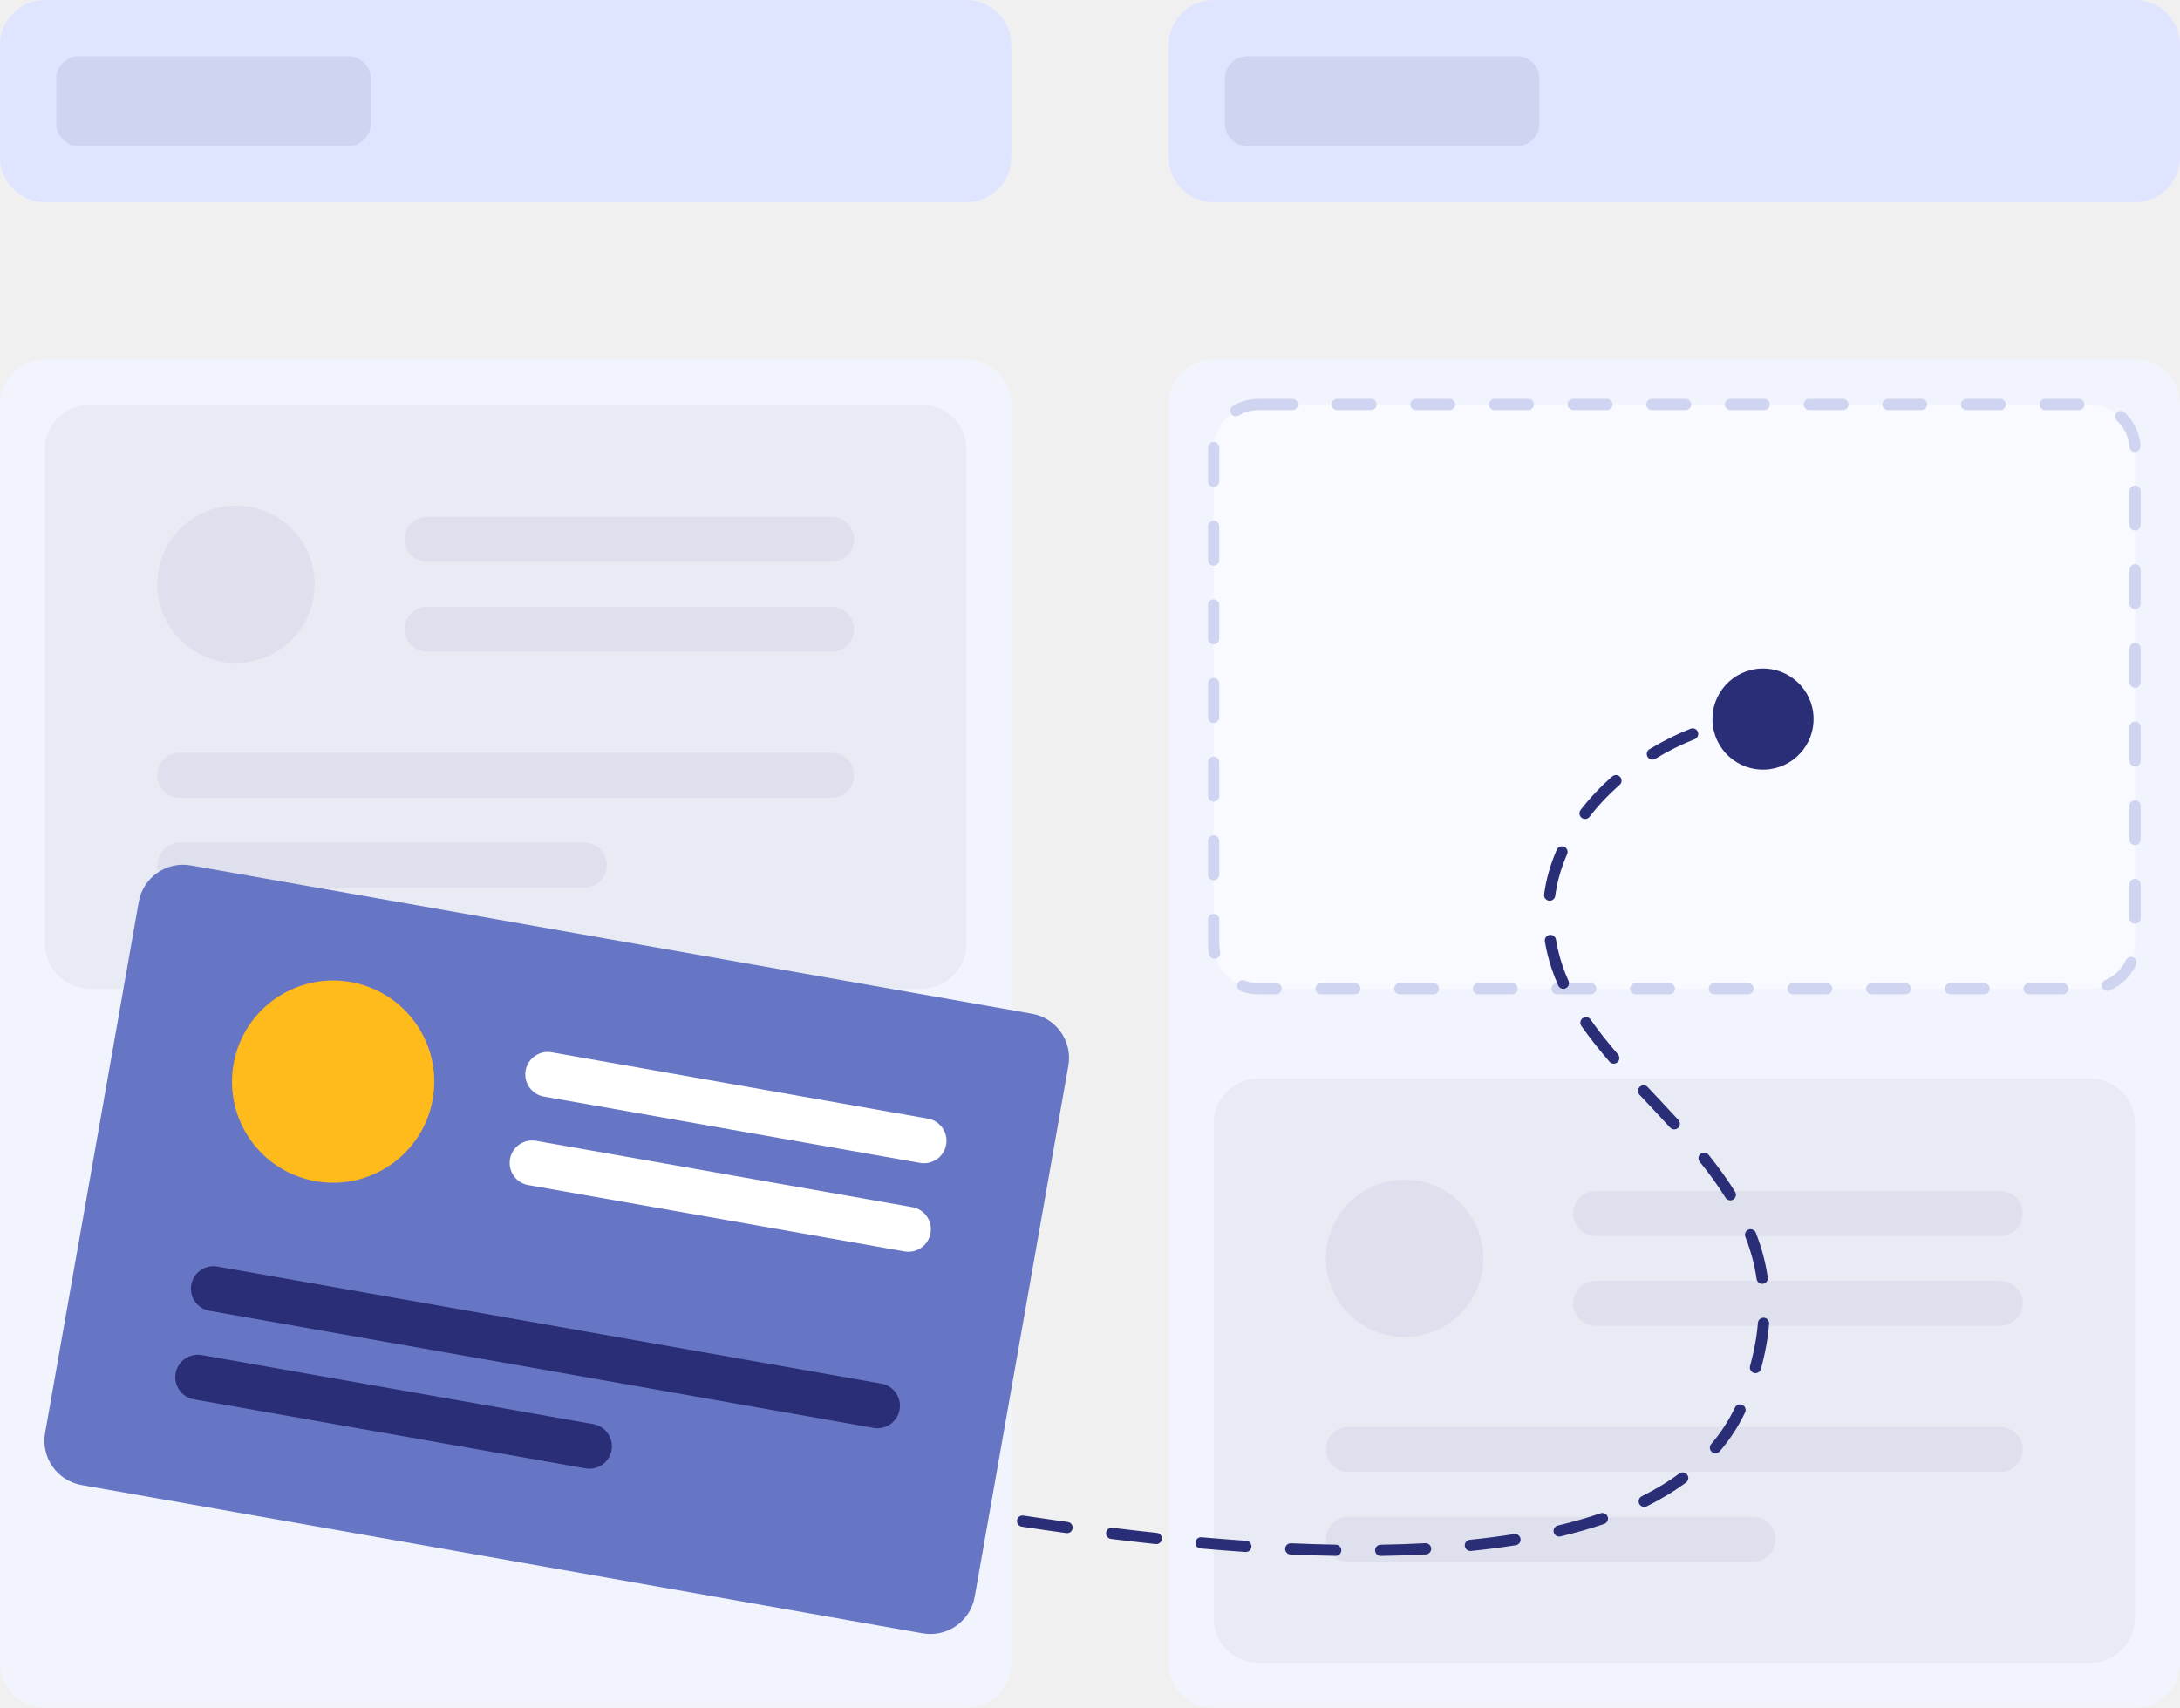
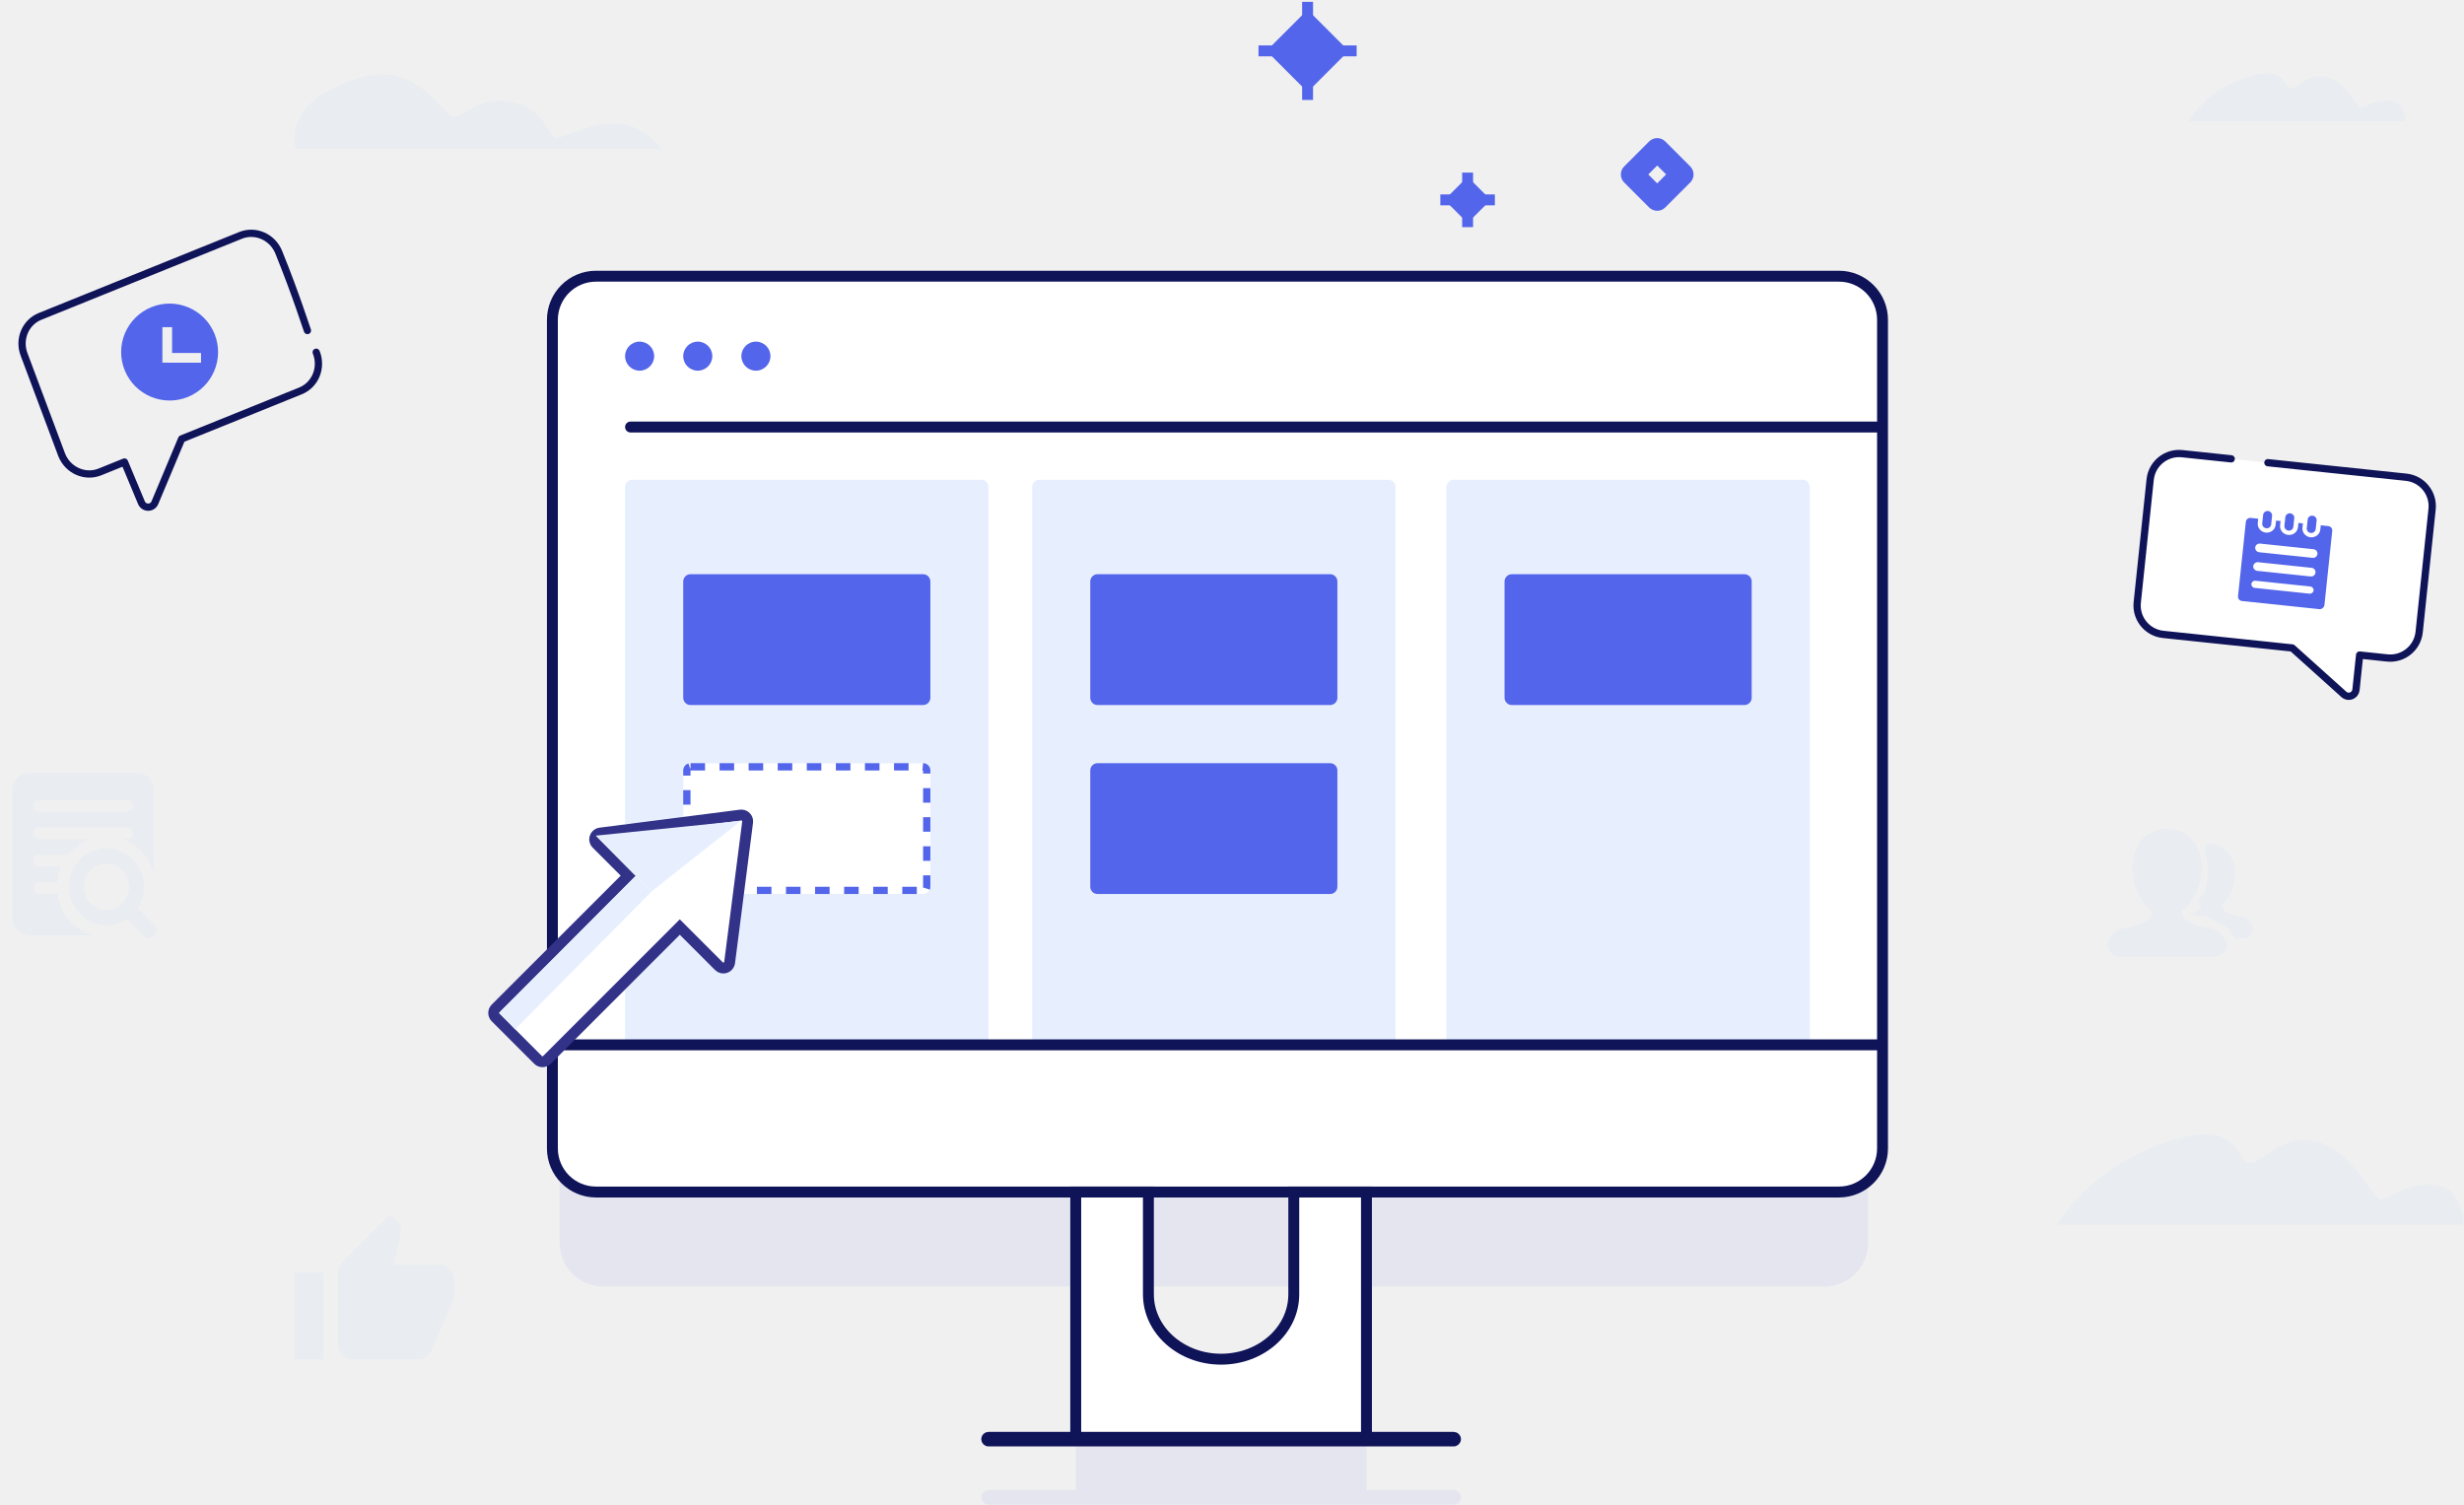
- <svg xmlns="http://www.w3.org/2000/svg" width="194px" height="152px" viewBox="0 0 194 152" version="1.1">
-   <defs />
-   <g id="空界面" stroke="none" stroke-width="1" fill="none" fill-rule="evenodd">
-     <g id="Artboard-2" transform="translate(-3, -24)">
-       <g id="active-sprint" transform="translate(3, 24)">
-         <rect id="Rectangle-7" fill="#E0E5FF" x="0" y="0" width="90" height="18" rx="4" />
-         <rect id="Rectangle-4" fill="#CFD5F1" x="5" y="5" width="28" height="8" rx="2" />
-         <rect id="Rectangle-7-Copy-2" fill="#F2F4FD" x="0" y="32" width="90" height="120" rx="4" />
-         <g id="Group-2" transform="translate(4, 36)">
-           <rect id="Rectangle-7-Copy-2" fill="#E8EAF4" x="0" y="0" width="82" height="52" rx="4" />
-           <circle id="Oval-3" fill="#DEE0ED" cx="17" cy="16" r="7" />
-           <rect id="Rectangle-3" fill="#DEE0ED" x="32" y="10" width="40" height="4" rx="2" />
-           <rect id="Rectangle-3-Copy-2" fill="#DEE0ED" x="10" y="31" width="62" height="4" rx="2" />
-           <rect id="Rectangle-3-Copy" fill="#DEE0ED" x="32" y="18" width="40" height="4" rx="2" />
-           <rect id="Rectangle-3-Copy-3" fill="#DEE0ED" x="10" y="39" width="40" height="4" rx="2" />
+ <svg xmlns="http://www.w3.org/2000/svg" xmlns:xlink="http://www.w3.org/1999/xlink" width="339px" height="207px" viewBox="0 0 339 207" version="1.1">
+   <defs>
+     <rect id="path-1" x="18" y="67" width="34" height="18" rx="1" />
+     <mask id="mask-2" maskContentUnits="userSpaceOnUse" maskUnits="objectBoundingBox" x="0" y="0" width="34" height="18" fill="white">
+       <use xlink:href="#path-1" />
+     </mask>
+   </defs>
+   <g id="页面-1" stroke="none" stroke-width="1" fill="none" fill-rule="evenodd">
+     <g id="新主题缺省图" transform="translate(-926, -87)">
+       <g id="迭代计划" transform="translate(927, 88)">
+         <g id="编组-21" transform="translate(172.8983, 0)">
+           <line x1="0" y1="6" x2="12" y2="6" id="直线-8" stroke="#5365EA" stroke-width="1.5" stroke-linecap="square" />
+           <line x1="0" y1="6" x2="12" y2="6" id="直线-8" stroke="#5365EA" stroke-width="1.5" stroke-linecap="square" transform="translate(6, 6) rotate(90) translate(-6, -6) " />
+           <rect id="矩形" fill="#5365EA" transform="translate(6, 6) rotate(45) translate(-6, -6) " x="2" y="2" width="8" height="8" />
        </g>
-         <rect id="Rectangle-7-Copy" fill="#E0E5FF" x="104" y="0" width="90" height="18" rx="4" />
-         <rect id="Rectangle-4-Copy" fill="#CFD5F1" x="109" y="5" width="28" height="8" rx="2" />
-         <rect id="Rectangle-7-Copy-3" fill="#F2F4FD" x="104" y="32" width="90" height="120" rx="4" />
-         <path d="M112,36 L186,36 C188.209,36 190,37.791 190,40 L190,84 C190,86.209 188.209,88 186,88 L112,88 C109.791,88 108,86.209 108,84 L108,40 C108,37.791 109.791,36 112,36 Z" id="Rectangle-7-Copy-2" stroke="#CFD5F1" fill="#F9FAFF" stroke-linecap="round" stroke-linejoin="round" stroke-dasharray="3,4" />
-         <g id="Group-2-Copy" transform="translate(108, 96)">
-           <rect id="Rectangle-7-Copy-2" fill="#E8EAF4" x="0" y="0" width="82" height="52" rx="4" />
-           <circle id="Oval-3" fill="#DEE0ED" cx="17" cy="16" r="7" />
-           <rect id="Rectangle-3" fill="#DEE0ED" x="32" y="10" width="40" height="4" rx="2" />
-           <rect id="Rectangle-3-Copy-2" fill="#DEE0ED" x="10" y="31" width="62" height="4" rx="2" />
-           <rect id="Rectangle-3-Copy" fill="#DEE0ED" x="32" y="18" width="40" height="4" rx="2" />
-           <rect id="Rectangle-3-Copy-3" fill="#DEE0ED" x="10" y="39" width="40" height="4" rx="2" />
+         <g id="编组-21" transform="translate(197.9163, 23.5)" stroke="#5365EA">
+           <line x1="0" y1="3" x2="6" y2="3" id="直线-8" stroke-width="1.5" stroke-linecap="square" />
+           <polygon id="矩形" fill="#5365EA" transform="translate(3, 3) rotate(45) translate(-3, -3) " points="1.25 1.25 4.75 1.25 4.75 4.75 1.25 4.75" />
+           <line x1="1.00280713e-15" y1="3" x2="6" y2="3" id="直线-8" stroke-width="1.5" stroke-linecap="square" transform="translate(3, 3) rotate(90) translate(-3, -3) " />
        </g>
-         <path id="Path-2" d="M161.349,63.374 C161.694,65.835 159.979,68.111 157.518,68.456 C155.057,68.802 152.782,67.087 152.436,64.626 C152.09,62.165 153.805,59.889 156.267,59.544 C158.728,59.198 161.003,60.913 161.349,63.374 Z M90.925,135.878 C90.652,135.837 90.464,135.582 90.506,135.309 C90.547,135.036 90.802,134.848 91.075,134.89 C92.413,135.092 93.73,135.282 95.027,135.461 C95.3,135.499 95.491,135.751 95.454,136.025 C95.416,136.298 95.164,136.489 94.89,136.452 C93.589,136.272 92.267,136.081 90.925,135.878 Z M98.865,136.971 C98.591,136.937 98.396,136.688 98.43,136.414 C98.463,136.14 98.713,135.945 98.987,135.978 C100.332,136.144 101.653,136.296 102.95,136.435 C103.225,136.464 103.424,136.71 103.394,136.985 C103.365,137.26 103.119,137.458 102.844,137.429 C101.541,137.29 100.215,137.137 98.865,136.971 Z M106.836,137.819 C106.56,137.795 106.357,137.552 106.382,137.277 C106.406,137.002 106.649,136.799 106.924,136.823 C108.277,136.943 109.603,137.047 110.901,137.135 C111.176,137.154 111.384,137.392 111.366,137.668 C111.347,137.943 111.109,138.151 110.833,138.133 C109.528,138.044 108.196,137.94 106.836,137.819 Z M114.844,138.358 C114.568,138.346 114.355,138.112 114.367,137.837 C114.379,137.561 114.612,137.347 114.888,137.359 C116.25,137.419 117.577,137.46 118.871,137.482 C119.148,137.486 119.368,137.714 119.363,137.99 C119.358,138.266 119.131,138.486 118.855,138.481 C117.551,138.46 116.215,138.419 114.844,138.358 Z M122.876,138.486 C122.6,138.49 122.372,138.27 122.368,137.994 C122.364,137.718 122.584,137.49 122.86,137.486 C124.228,137.465 125.554,137.42 126.837,137.351 C127.113,137.336 127.349,137.548 127.364,137.823 C127.378,138.099 127.167,138.335 126.891,138.35 C125.595,138.419 124.256,138.465 122.876,138.486 Z M130.902,138.043 C130.627,138.071 130.382,137.87 130.354,137.596 C130.327,137.321 130.527,137.076 130.802,137.048 C132.17,136.91 133.483,136.741 134.74,136.54 C135.013,136.496 135.269,136.682 135.313,136.955 C135.357,137.228 135.171,137.484 134.898,137.528 C133.621,137.731 132.289,137.903 130.902,138.043 Z M138.868,136.748 C138.599,136.811 138.33,136.645 138.266,136.377 C138.203,136.108 138.369,135.838 138.637,135.775 C139.982,135.456 141.248,135.094 142.436,134.687 C142.697,134.598 142.982,134.737 143.071,134.999 C143.16,135.26 143.021,135.544 142.76,135.634 C141.541,136.051 140.243,136.422 138.868,136.748 Z M146.546,134.068 C146.299,134.191 145.999,134.09 145.876,133.843 C145.753,133.596 145.854,133.296 146.101,133.173 C147.333,132.561 148.448,131.886 149.447,131.146 C149.669,130.982 149.982,131.028 150.146,131.25 C150.311,131.472 150.264,131.785 150.042,131.95 C148.994,132.725 147.829,133.431 146.546,134.068 Z M153.043,129.173 C152.863,129.383 152.548,129.408 152.338,129.228 C152.128,129.049 152.103,128.733 152.282,128.523 C153.134,127.526 153.838,126.446 154.395,125.281 C154.514,125.032 154.813,124.927 155.062,125.046 C155.311,125.165 155.417,125.463 155.297,125.712 C154.703,126.956 153.951,128.11 153.043,129.173 Z M156.702,121.85 C156.629,122.116 156.353,122.272 156.087,122.199 C155.821,122.125 155.665,121.85 155.739,121.584 C156.105,120.259 156.336,118.98 156.439,117.74 C156.462,117.464 156.703,117.26 156.978,117.283 C157.253,117.305 157.458,117.547 157.435,117.822 C157.328,119.125 157.085,120.466 156.702,121.85 Z M157.314,113.694 C157.354,113.968 157.165,114.222 156.892,114.262 C156.618,114.302 156.364,114.112 156.324,113.839 C156.137,112.558 155.801,111.312 155.321,110.084 C155.22,109.827 155.347,109.537 155.604,109.436 C155.861,109.336 156.151,109.463 156.252,109.72 C156.759,111.017 157.115,112.337 157.314,113.694 Z M154.404,106.072 C154.549,106.307 154.477,106.615 154.243,106.761 C154.008,106.907 153.7,106.834 153.554,106.6 C152.903,105.551 152.145,104.498 151.26,103.397 C151.087,103.181 151.122,102.867 151.337,102.694 C151.552,102.521 151.867,102.555 152.04,102.77 C152.949,103.901 153.73,104.987 154.404,106.072 Z M149.365,99.681 C149.551,99.885 149.537,100.201 149.334,100.387 C149.13,100.574 148.814,100.56 148.627,100.356 C148.17,99.857 147.707,99.36 147.046,98.656 C147.124,98.739 146.161,97.715 145.901,97.437 C145.712,97.236 145.722,96.92 145.924,96.731 C146.125,96.542 146.442,96.552 146.631,96.754 C146.89,97.031 147.852,98.053 147.774,97.971 C148.439,98.678 148.904,99.178 149.365,99.681 Z M143.988,93.843 C144.168,94.052 144.145,94.368 143.936,94.549 C143.727,94.729 143.412,94.706 143.231,94.497 C142.257,93.369 141.438,92.332 140.727,91.311 C140.57,91.084 140.626,90.773 140.852,90.615 C141.079,90.457 141.391,90.513 141.548,90.74 C142.237,91.73 143.035,92.74 143.988,93.843 Z M139.58,87.307 C139.692,87.56 139.579,87.855 139.326,87.967 C139.074,88.08 138.778,87.966 138.666,87.714 C138.443,87.211 138.247,86.707 138.079,86.201 C137.811,85.394 137.611,84.589 137.48,83.788 C137.435,83.515 137.62,83.258 137.892,83.213 C138.165,83.169 138.422,83.353 138.467,83.626 C138.59,84.374 138.776,85.128 139.028,85.885 C139.186,86.361 139.37,86.834 139.58,87.307 Z M138.402,79.735 C138.366,80.009 138.114,80.201 137.841,80.165 C137.567,80.128 137.375,79.877 137.411,79.603 C137.593,78.239 137.976,76.907 138.544,75.62 C138.656,75.368 138.951,75.253 139.204,75.365 C139.456,75.477 139.571,75.772 139.459,76.024 C138.928,77.226 138.572,78.467 138.402,79.735 Z M141.455,72.695 C141.287,72.914 140.973,72.955 140.754,72.786 C140.535,72.618 140.494,72.304 140.662,72.085 C141.478,71.024 142.423,70.025 143.475,69.105 C143.683,68.923 143.999,68.944 144.181,69.152 C144.363,69.359 144.342,69.675 144.134,69.857 C143.13,70.736 142.23,71.687 141.455,72.695 Z M147.309,67.535 C147.073,67.678 146.766,67.603 146.622,67.367 C146.478,67.131 146.553,66.824 146.789,66.68 C147.968,65.963 149.2,65.35 150.445,64.858 C150.702,64.756 150.993,64.882 151.094,65.139 C151.196,65.396 151.07,65.686 150.813,65.788 C149.621,66.259 148.439,66.847 147.309,67.535 Z" fill="#2A2E76" fill-rule="nonzero" />
-         <g id="Group-5" transform="translate(49.5, 111.5) rotate(10) translate(-49.5, -111.5) translate(7, 83)">
-           <rect id="Rectangle-7-Copy-4" fill="#6776C4" x="0.49" y="0.196" width="84" height="56" rx="4" />
-           <circle id="Oval" fill="#FFBA1C" cx="20.303" cy="16.947" r="9" />
-           <rect id="Rectangle" fill="#FFFFFF" x="37" y="11" width="38" height="4" rx="2" />
-           <rect id="Rectangle-Copy-2" fill="#2A2E76" x="11.006" y="34.947" width="64.011" height="4" rx="2" />
-           <rect id="Rectangle-Copy" fill="#FFFFFF" x="37" y="19" width="38" height="4" rx="2" />
-           <rect id="Rectangle-Copy-3" fill="#2A2E76" x="11.006" y="42.947" width="39.392" height="4" rx="2" />
+         <path d="M227,28 C226.6,28 226.201,27.847 225.895,27.542 L222.458,24.105 C221.847,23.495 221.847,22.505 222.458,21.895 L225.895,18.458 C226.506,17.847 227.495,17.847 228.105,18.458 L231.542,21.895 C232.153,22.505 232.153,23.495 231.542,24.105 L228.105,27.542 C227.8,27.847 227.4,28 227,28 Z M225.772,23 L227,24.228 L228.228,23 L227,21.772 L225.772,23 Z" id="形状" fill="#5365EA" fill-rule="nonzero" />
+         <g id="编组-23" transform="translate(24.18217, 50.84724) rotate(-22) translate(-24.18217, -50.84724) translate(4.682172, 35.34724)">
+           <path d="M37.756,19.224 C37.756,21.501 35.965,23.346 33.756,23.346 L16.125,23.346 L9.418,30.107 C9.264,30.262 9.064,30.362 8.85,30.392 L8.72,30.403 C8.207,30.408 7.78,30.027 7.717,29.531 L7.709,29.414 L7.638,23.346 L4,23.346 C1.791,23.346 0,21.501 0,19.224 L0.375,4.542 C0.375,2.265 2.165,0.419 4.375,0.419 L34.131,0.419 C36.34,0.419 38.131,2.265 38.131,4.542 C38.131,11.035 37.756,15.473 37.756,16.002" id="路径" stroke="#0F1358" stroke-linecap="round" stroke-linejoin="round" />
+           <g id="info_black_24dp" transform="translate(11.06527, 3.646377)">
+             <polygon id="路径" points="0 0 16 0 16 16 0 16" />
+             <path d="M8,1.333 C4.32,1.333 1.333,4.32 1.333,8 C1.333,11.68 4.32,14.667 8,14.667 C11.68,14.667 14.667,11.68 14.667,8 C14.667,4.32 11.68,1.333 8,1.333 Z M8.363,4.454 L9.599,4.953 L7.77,9.481 L6.533,8.981 L8.363,4.454 Z M11.958,9.739 L11.459,10.976 L7.766,9.484 L8.266,8.247 L11.958,9.739 Z" id="形状" fill="#5365EA" fill-rule="nonzero" />
+           </g>
        </g>
+         <path d="M282,167.5 L338,167.5 C337.667,163.833 336.167,162 333.5,162 C329.5,162 327.5,164 326.5,164 C325.5,164 322.5,157 317.5,156 C312.5,155 310.5,159 308.5,159 C306.5,159 307.578,152.767 297.5,156 C290.781,158.155 285.615,161.988 282,167.5 Z" id="直线-9" fill-opacity="0.32" fill="#D9E6F2" />
+         <g id="审核-(2)" transform="translate(0.677874, 105.2707)" fill="#D9E6F2" fill-rule="nonzero" opacity="0.32">
+           <path d="M19.673,21.104 L17.285,18.654 C17.847,17.784 18.146,16.769 18.145,15.732 C18.145,12.802 15.831,10.427 12.976,10.427 C10.122,10.427 7.808,12.802 7.808,15.732 C7.808,18.662 10.122,21.037 12.976,21.037 C13.993,21.037 14.985,20.73 15.824,20.156 L18.21,22.606 C18.352,22.752 18.547,22.834 18.75,22.834 C18.954,22.834 19.148,22.752 19.29,22.606 L19.672,22.213 C19.969,21.904 19.969,21.414 19.672,21.105 L19.673,21.104 Z M15.768,17.096 C15.467,17.749 14.951,18.278 14.306,18.596 C13.894,18.803 13.439,18.912 12.977,18.915 C11.264,18.915 9.876,17.489 9.876,15.732 C9.876,13.973 11.264,12.548 12.977,12.548 C14.69,12.548 16.078,13.973 16.078,15.732 C16.078,16.222 15.961,16.681 15.768,17.096 L15.768,17.096 Z M6.235,16.725 L3.706,16.725 C3.273,16.725 2.919,16.361 2.919,15.917 C2.919,15.472 3.273,15.108 3.707,15.108 L6.191,15.108 C6.255,14.365 6.435,13.638 6.726,12.952 L3.707,12.952 C3.273,12.952 2.919,12.588 2.919,12.144 C2.919,11.699 3.273,11.335 3.707,11.335 L7.687,11.335 C8.458,10.359 9.482,9.613 10.648,9.179 L3.707,9.179 C3.273,9.179 2.919,8.815 2.919,8.371 C2.919,7.926 3.273,7.562 3.707,7.562 L15.83,7.562 C16.264,7.562 16.618,7.926 16.618,8.371 C16.618,8.815 16.264,9.179 15.83,9.179 L15.237,9.179 C17.36,9.963 18.992,11.804 19.53,14.084 L19.53,2.466 C19.53,1.119 18.456,0.016 17.143,0.016 L2.394,0.016 C1.082,0.016 0.007,1.119 0.007,2.466 L0.007,19.959 C0.007,21.307 1.081,22.409 2.394,22.409 L11.044,22.409 C8.526,21.657 6.615,19.445 6.234,16.725 L6.235,16.725 Z M3.706,3.79 L15.83,3.79 C16.263,3.79 16.617,4.153 16.617,4.598 C16.617,5.043 16.263,5.407 15.83,5.407 L3.707,5.407 C3.273,5.407 2.919,5.043 2.919,4.598 C2.919,4.153 3.273,3.79 3.707,3.79 L3.706,3.79 Z" id="形状" />
+         </g>
+         <g id="主体" transform="translate(75, 37)">
+           <rect id="形状结合" fill="#5365EA" opacity="0.08" x="72" y="159" width="40" height="8" />
+           <g id="内容" transform="translate(80, 61)">
+             <path d="M6,0 L88,0 C91.314,-6.08718376e-16 94,2.686 94,6 L94,18 L94,18 L0,18 L0,6 C-1.29399067e-15,2.686 2.686,-2.79460044e-16 6,0 Z" id="矩形" fill="#E7EFFF" />
+             <path d="M0,38.757 L0,5.681 C0,2.544 2.686,0 6,0 L88,0 C91.314,0 94,2.544 94,5.681 L94,39" id="路径备份" stroke="#0F1358" stroke-width="1.5" />
+           </g>
+           <path d="M10,99.931 L10,99.931 L10,91 C10,87.686 12.686,85 16,85 L58,85 C61.314,85 64,87.686 64,91 L64,100.188 L64,100.188" id="路径" stroke="#0F1358" stroke-width="1.5" />
+           <g id="电脑">
+             <path d="M6,0 L177,0 C180.314,-6.08718376e-16 183,2.686 183,6 L183,52 L183,52 L0,52 L0,6 C-4.05812251e-16,2.686 2.686,6.08718376e-16 6,0 Z" id="矩形" fill="#E7EFFF" />
+             <path d="M7,119 L175,119 C178.314,119 181,121.686 181,125 L181,139 L181,139 L1,139 L1,125 C1,121.686 3.686,119 7,119 Z" id="矩形备份" fill="#5365EA" opacity="0.08" transform="translate(91, 129) scale(1, -1) translate(-91, -129) " />
+             <path d="M6,99 L177,99 C180.314,99 183,101.686 183,105 L183,122 L183,122 L0,122 L0,105 C-4.05812251e-16,101.686 2.686,99 6,99 Z" id="矩形备份" fill="#E7EFFF" transform="translate(91.5, 110.5) scale(1, -1) translate(-91.5, -110.5) " />
+             <rect id="矩形" stroke="#0F1358" stroke-width="1.5" fill="#FFFFFF" x="0" y="0" width="183" height="126" rx="6" />
+             <path d="M82,140.081 C82,145.007 86.477,149 92,149 C97.523,149 102,145.007 102,140.081 L102,140.081 L102,126 L112,126 L112,160 L72,160 L72,126 L82,126 Z" id="形状结合" stroke="#0F1358" stroke-width="1.5" fill="#FFFFFF" />
+             <rect id="矩形备份-3" stroke="#0F1358" fill="#0F1358" x="59.5" y="159.5" width="65" height="1" rx="0.5" />
+           </g>
+           <g id="电脑阴影" transform="translate(59, 167)" fill="#5365EA" opacity="0.08">
+             <rect id="矩形备份-3" x="0" y="0" width="66" height="2" rx="1" />
+           </g>
+           <rect id="矩形" fill="#0F1358" x="10" y="20" width="173" height="1.5" rx="0.75" />
+           <rect id="矩形" fill="#E7EFFF" x="10" y="28" width="50" height="78" rx="1" />
+           <rect id="矩形" fill="#5365EA" x="18" y="41" width="34" height="18" rx="1" />
+           <use id="矩形备份-10" stroke="#5365EA" mask="url(#mask-2)" stroke-width="2" fill="#FFFFFF" stroke-dasharray="2" xlink:href="#path-1" />
+           <rect id="矩形备份-8" fill="#E7EFFF" x="66" y="28" width="50" height="78" rx="1" />
+           <rect id="矩形备份-9" fill="#E7EFFF" x="123" y="28" width="50" height="78" rx="1" />
+           <rect id="矩形备份-11" fill="#5365EA" x="74" y="41" width="34" height="18" rx="1" />
+           <rect id="矩形备份-13" fill="#5365EA" x="131" y="41" width="34" height="18" rx="1" />
+           <rect id="矩形备份-12" fill="#5365EA" x="74" y="67" width="34" height="18" rx="1" />
+           <circle id="椭圆形" fill="#5365EA" cx="12" cy="11" r="2" />
+           <circle id="椭圆形备份" fill="#5365EA" cx="20" cy="11" r="2" />
+           <circle id="椭圆形备份-2" fill="#5365EA" cx="28" cy="11" r="2" />
+           <rect id="矩形备份-2" fill="#0F1358" x="0" y="105" width="183" height="1.5" />
+         </g>
+         <path d="M85.111,104.958 C85.492,104.664 86.038,104.734 86.332,105.115 L86.332,105.115 L98.233,120.515 C98.351,120.667 98.415,120.854 98.415,121.047 C98.415,121.528 98.025,121.917 97.544,121.917 L97.544,121.917 L91.35,121.916 L91.351,147.76 C91.351,148.241 90.961,148.63 90.48,148.63 L82.221,148.63 C81.74,148.63 81.351,148.241 81.351,147.76 L81.35,121.916 L73.743,121.917 C73.589,121.917 73.438,121.876 73.306,121.8 L73.21,121.736 C72.83,121.442 72.76,120.895 73.054,120.515 L73.054,120.515 L84.955,105.115 C85,105.056 85.053,105.003 85.111,104.958 Z" id="Combined-Shape" stroke="#323288" stroke-width="1.5" fill="#FFFFFF" transform="translate(85.95127, 126.6133) scale(-1, 1) rotate(-45) translate(-85.95127, -126.6133) " />
+         <polygon id="路径-2" fill="#E7EFFF" points="86.404 119.539 88.683 121.613 69.872 140.619 67.728 138.319" />
+         <polygon id="路径-3" fill="#E7EFFF" points="86.604 119.688 80.951 113.971 100.952 111.925 88.683 121.613" />
+         <g id="编组-26" transform="translate(313.0134, 78.45339) rotate(6) translate(-313.0134, -78.45339) translate(293.5134, 62.95339)">
+           <path d="M15.867,8.18545232e-12 C19.18,8.18545232e-12 25.557,8.18545232e-12 35,8.18545232e-12 C37.209,8.18545232e-12 39,1.791 39,4 L39,21 C39,23.209 37.209,25 35,25 L31.185,25 L31.185,29.803 C31.185,29.972 31.142,30.137 31.062,30.284 L30.994,30.391 C30.695,30.803 30.139,30.92 29.704,30.68 L29.598,30.613 L21.862,25 L4,25 C1.791,25 -7.27595761e-11,23.209 -7.27595761e-11,21 L-7.27595761e-11,4 C-7.27595761e-11,1.791 1.791,8.18545232e-12 4,8.18545232e-12 C7.018,8.18545232e-12 9.281,8.18545232e-12 10.79,8.18545232e-12" id="路径" stroke="#0F1358" fill="#FFFFFF" stroke-linecap="round" stroke-linejoin="round" />
+           <g id="编组" transform="translate(13.69899, 6.604245)" fill="#5365EA" fill-rule="nonzero">
+             <path d="M11.291,12.695 L0.618,12.695 C0.268,12.695 0,12.427 0,12.097 L0,1.795 C0,1.465 0.288,1.198 0.618,1.198 L1.648,1.198 L1.648,1.795 C1.648,2.454 2.205,2.99 2.885,2.99 C3.565,2.99 4.121,2.454 4.121,1.795 L4.121,1.198 L4.739,1.198 L4.739,1.795 C4.739,2.454 5.295,2.99 5.975,2.99 C6.655,2.99 7.212,2.454 7.212,1.795 L7.212,1.198 L7.83,1.198 L7.83,1.795 C7.83,2.454 8.386,2.99 9.066,2.99 C9.746,2.99 10.302,2.454 10.302,1.795 L10.302,1.198 L11.332,1.198 C11.683,1.198 11.951,1.465 11.951,1.795 L11.951,12.097 C11.909,12.427 11.641,12.695 11.291,12.695 Z M9.663,4.577 L2.266,4.577 C1.937,4.577 1.648,4.845 1.648,5.174 C1.648,5.504 1.937,5.772 2.266,5.772 L9.643,5.772 C9.993,5.772 10.261,5.504 10.261,5.174 C10.261,4.845 9.993,4.577 9.663,4.577 Z M9.663,7.152 L2.266,7.152 C1.937,7.152 1.648,7.42 1.648,7.75 C1.648,8.079 1.937,8.347 2.266,8.347 L9.643,8.347 C9.993,8.347 10.261,8.079 10.261,7.75 C10.261,7.42 9.993,7.152 9.663,7.152 Z M9.766,9.728 L2.163,9.728 C1.875,9.728 1.648,9.954 1.648,10.222 C1.648,10.49 1.875,10.717 2.163,10.717 L9.746,10.717 C10.014,10.717 10.261,10.49 10.261,10.222 C10.261,9.954 10.034,9.728 9.766,9.728 Z M9.045,2.393 C8.695,2.393 8.427,2.125 8.427,1.795 L8.427,0.6 C8.427,0.27 8.695,0.003 9.045,0.003 C9.396,0.003 9.663,0.27 9.663,0.6 L9.663,1.795 C9.663,2.125 9.375,2.393 9.045,2.393 Z M5.955,2.393 C5.625,2.393 5.337,2.125 5.337,1.795 L5.337,0.6 C5.337,0.27 5.625,0.003 5.955,0.003 C6.284,0.003 6.573,0.27 6.573,0.6 L6.573,1.795 C6.573,2.125 6.305,2.393 5.955,2.393 Z M2.885,2.393 C2.555,2.393 2.266,2.125 2.266,1.795 L2.266,0.6 C2.266,0.27 2.555,0.003 2.885,0.003 C3.214,0.003 3.503,0.27 3.503,0.6 L3.503,1.795 C3.503,2.125 3.235,2.393 2.885,2.393 Z" id="形状" />
+           </g>
+         </g>
+         <g id="编组" transform="translate(289, 113)" fill="#D9E6F2" fill-rule="nonzero" opacity="0.32">
+           <path d="M13.761,13.657 C11.409,13.288 10.638,12.471 10.637,12.471 L10.567,12.396 L10.567,12.398 C10.316,12.159 10.231,11.735 10.207,11.367 C11.736,10.19 12.922,7.959 12.922,5.462 C12.922,1.462 10.247,0.004 8.146,0.004 C6.045,0.004 3.342,1.462 3.342,5.462 C3.342,7.959 4.558,10.19 6.087,11.368 C6.064,11.734 5.978,12.157 5.726,12.398 L5.672,12.456 C5.664,12.464 4.896,13.287 2.532,13.657 C2.2,13.669 0.812,13.799 0.213,15.15 C-0.116,15.892 0.018,16.436 0.188,16.759 C0.592,17.529 1.482,17.626 1.702,17.64 L14.496,17.64 C14.806,17.64 15.849,17.574 16.239,16.723 C16.406,16.362 16.494,15.767 15.98,14.982 C15.319,13.976 14.303,13.679 13.761,13.657 Z M19.725,13.017 C19.261,12.295 18.547,12.082 18.166,12.066 C16.513,11.803 15.972,11.216 15.971,11.216 L15.922,11.163 C15.747,10.992 15.686,10.687 15.67,10.422 C16.743,9.578 17.505,8.095 17.505,6.302 C17.505,3.43 15.649,2.104 14.172,2.104 C13.889,2.104 13.598,2.147 13.313,2.239 C13.391,2.465 13.459,2.7 13.52,2.943 L13.339,2.943 C13.339,2.943 14.365,6.318 13.138,9.197 C13.079,9.135 13.021,9.079 12.964,9.008 C12.783,9.377 12.577,9.716 12.35,10.022 C12.483,10.168 12.623,10.305 12.774,10.422 C12.758,10.686 12.697,10.99 12.519,11.162 L12.481,11.205 C12.478,11.208 12.177,11.533 11.35,11.809 C11.952,11.873 12.581,11.967 13.189,12.098 C13.206,12.082 13.219,12.066 13.231,12.054 C13.264,12.02 13.291,11.983 13.322,11.946 C13.434,12.006 13.569,12.078 13.755,12.18 C14.696,12.697 16.392,13.547 16.671,13.86 L16.627,13.86 C16.932,14.233 17.205,14.663 17.414,15.12 L18.754,15.12 C18.972,15.12 19.632,14.879 19.907,14.269 L19.908,14.269 C20.024,14.008 20.087,13.581 19.725,13.017 Z" id="形状" />
+         </g>
+         <path d="M39.528,186.05 L43.528,186.05 L43.528,174.05 L39.528,174.05 L39.528,186.05 Z M61.528,175.05 C61.528,173.95 60.628,173.05 59.528,173.05 L53.218,173.05 L54.168,168.48 L54.198,168.16 C54.198,167.75 54.028,167.37 53.758,167.1 L52.698,166.05 L46.118,172.64 C45.748,173 45.528,173.5 45.528,174.05 L45.528,184.05 C45.528,185.15 46.428,186.05 47.528,186.05 L56.528,186.05 C57.358,186.05 58.068,185.55 58.368,184.83 L61.388,177.78 C61.478,177.55 61.528,177.31 61.528,177.05 L61.528,175.05 Z" id="形状" fill-opacity="0.32" fill="#D9E6F2" fill-rule="nonzero" />
+         <path d="M300,15.729 L330,15.729 C329.821,13.765 329.018,12.783 327.589,12.783 C325.446,12.783 324.375,13.854 323.839,13.854 C323.304,13.854 321.696,10.104 319.018,9.568 C316.339,9.033 315.268,11.175 314.196,11.175 C313.125,11.175 313.703,7.836 308.304,9.568 C304.704,10.723 301.936,12.776 300,15.729 Z" id="直线-9" fill-opacity="0.32" fill="#D9E6F2" />
+         <path d="M39.679,19.463 L90.053,19.463 C88.083,17.154 85.899,16 83.5,16 C79.902,16 76.4,18 75.5,18 C74.6,18 73.998,14 69.5,13 C65.002,12 63.299,15 61.5,15 C59.701,15 56.566,6.767 47.5,10 C41.456,12.155 38.849,15.309 39.679,19.463 Z" id="直线-9" fill-opacity="0.32" fill="#D9E6F2" />
      </g>
    </g>
  </g>
</svg>
